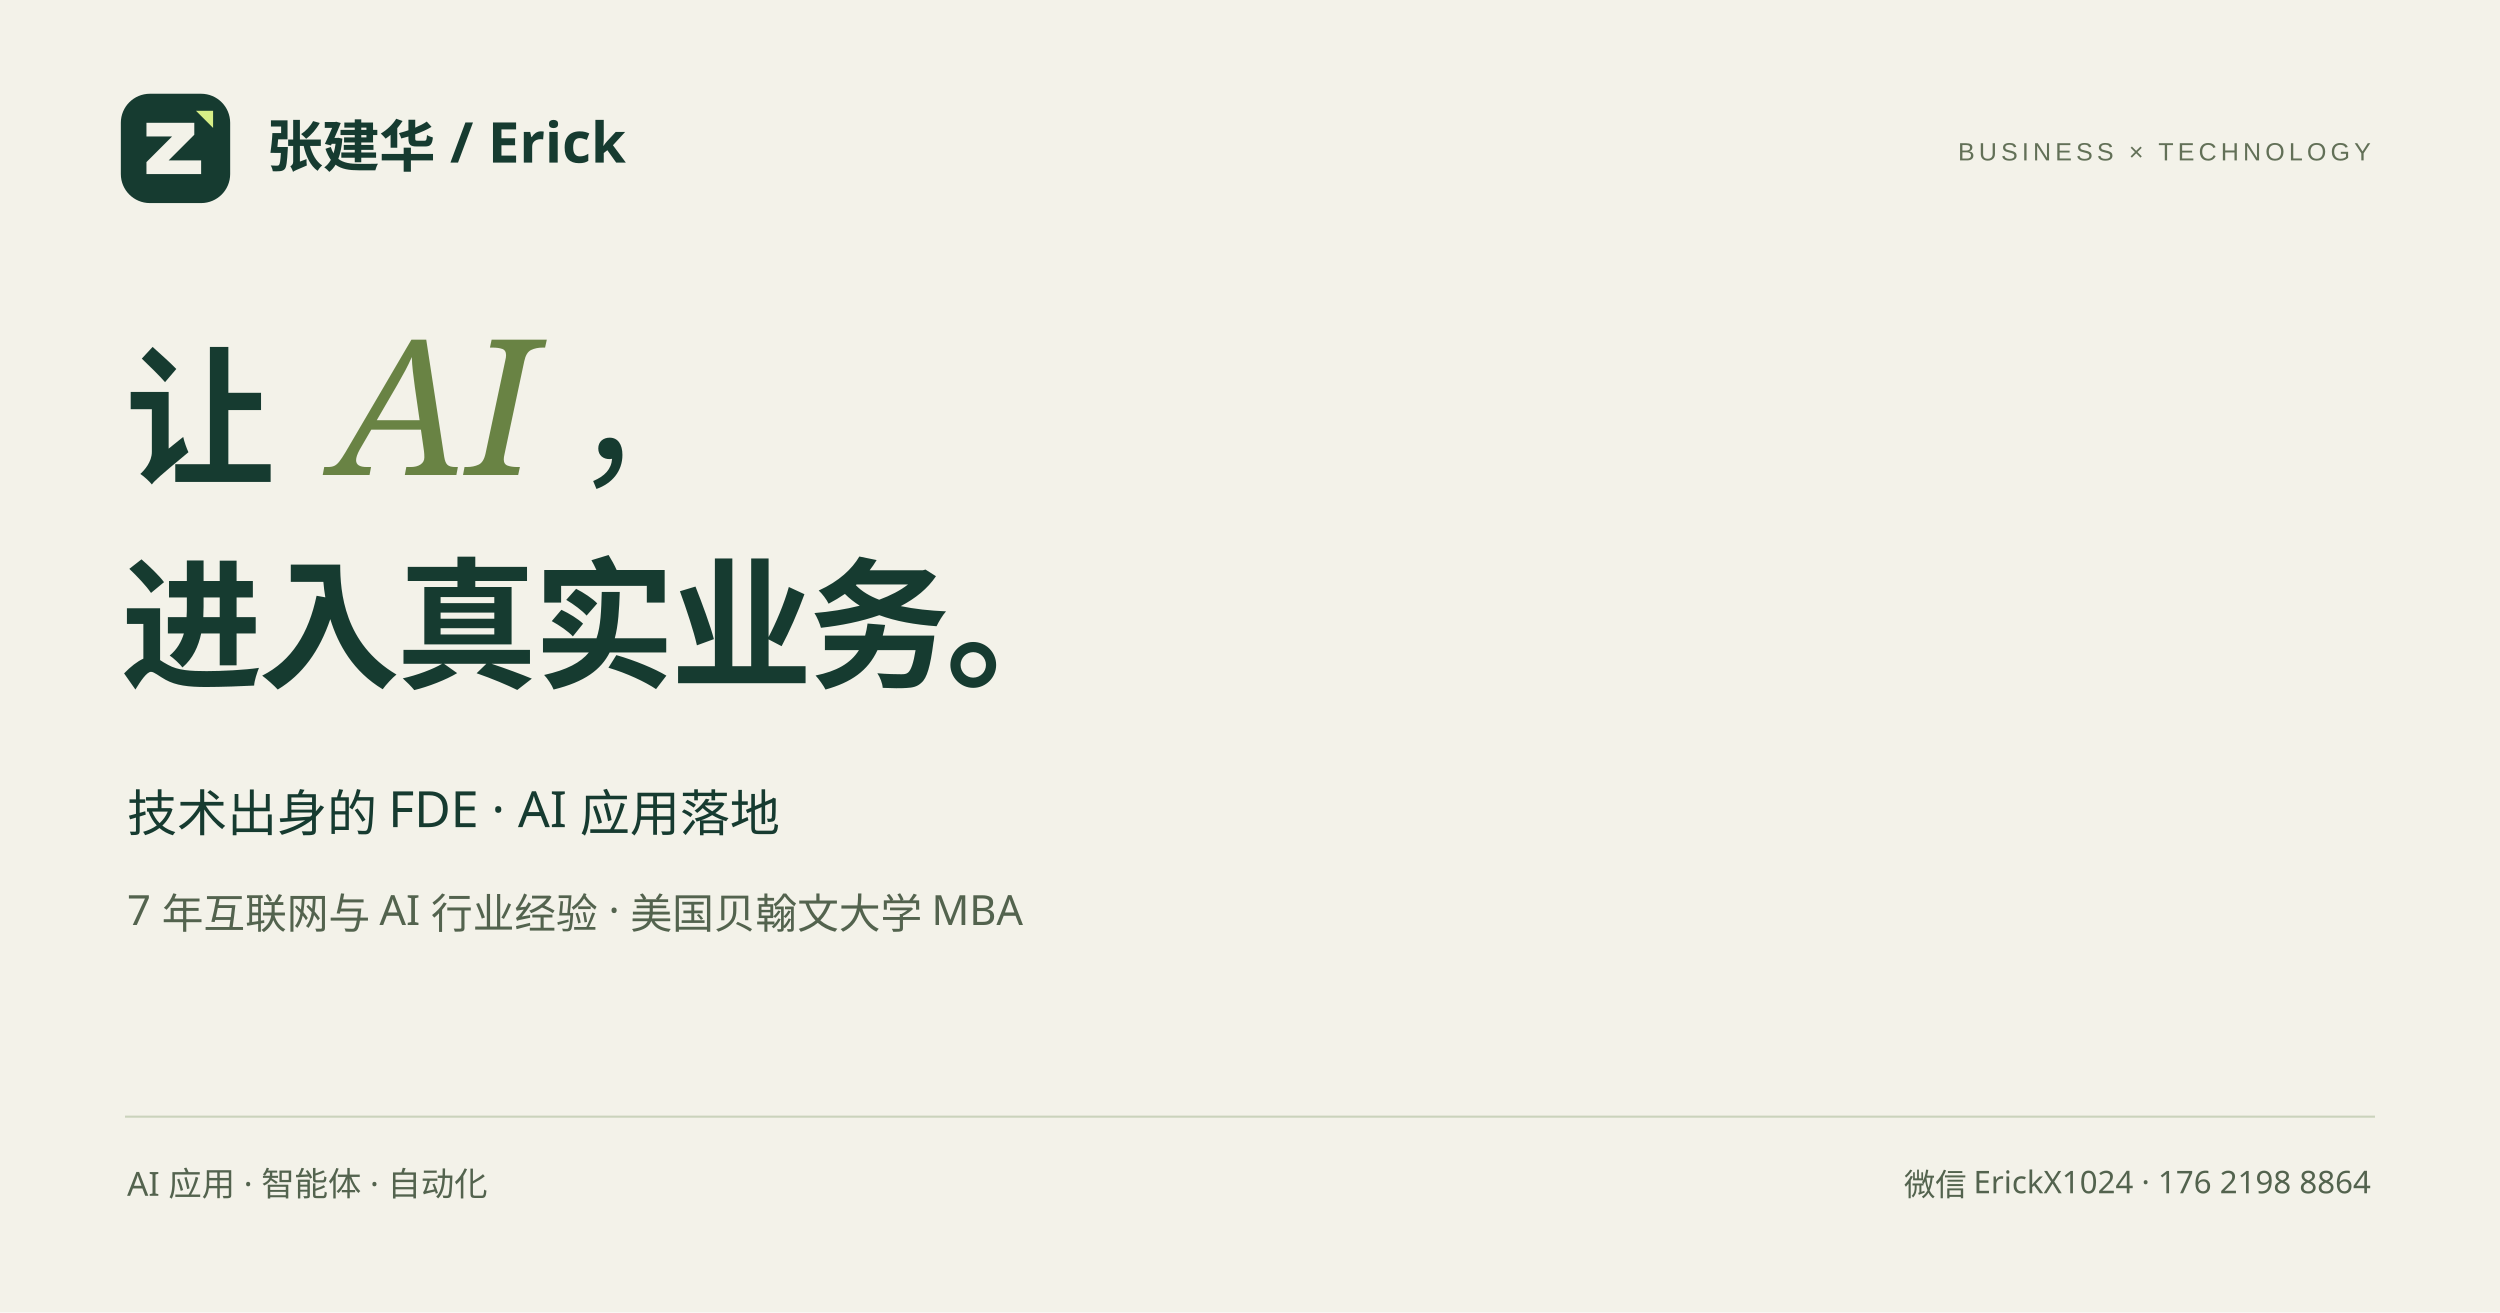
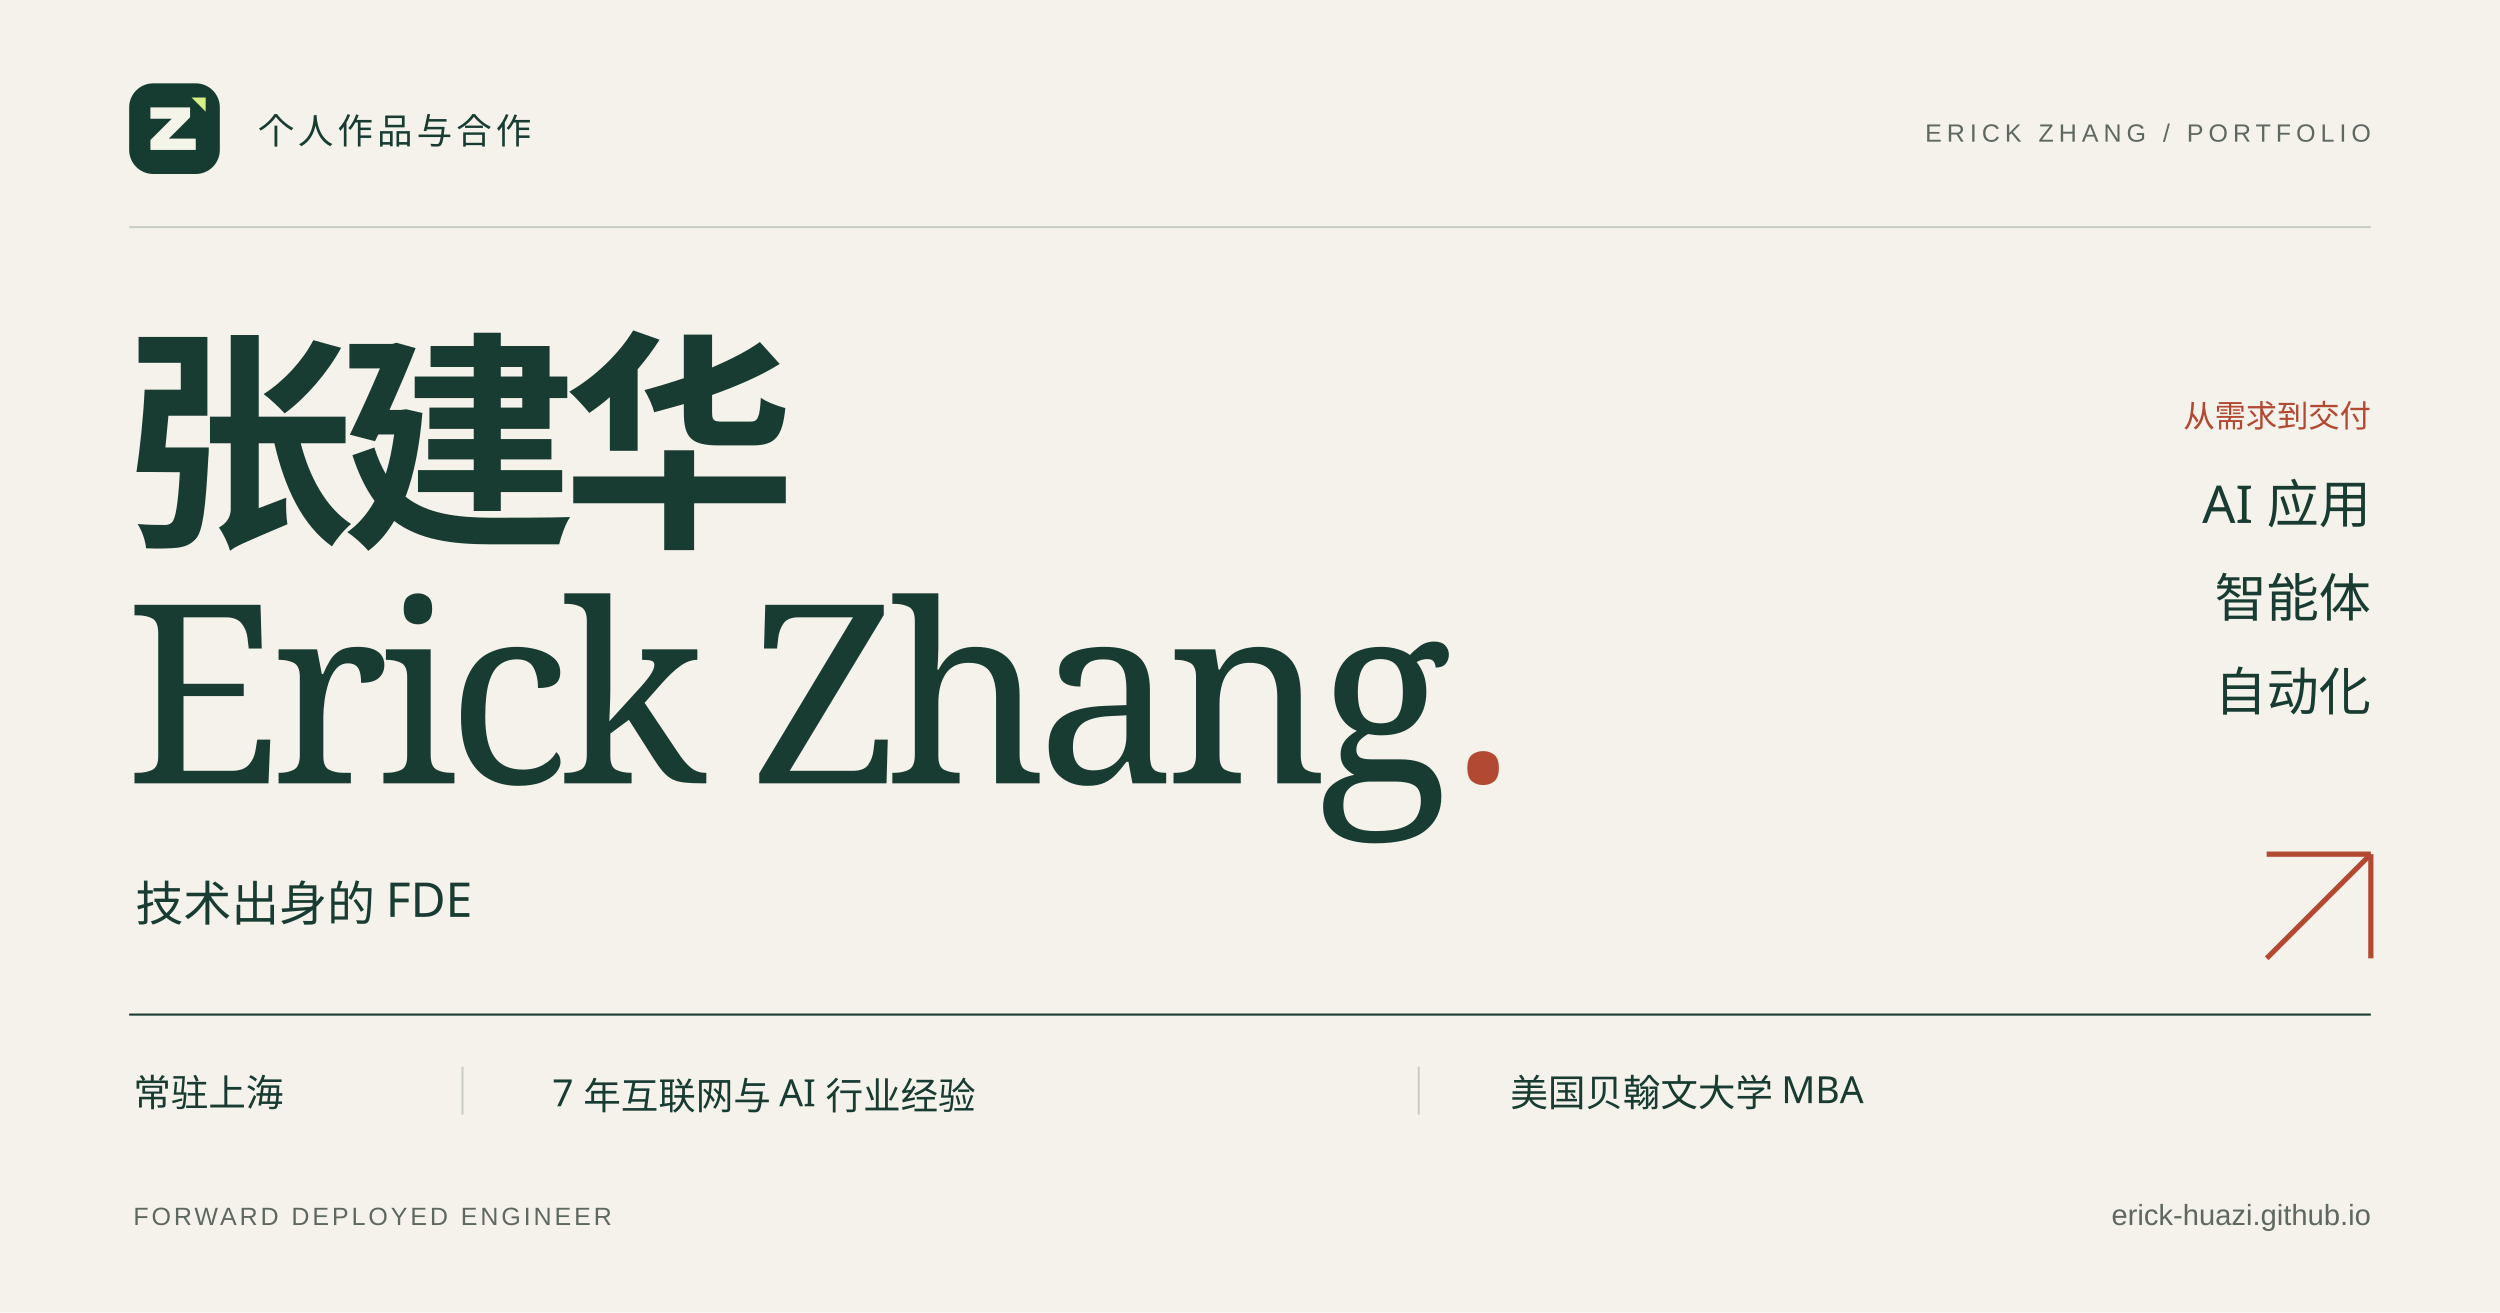
- <svg xmlns="http://www.w3.org/2000/svg" width="1200" height="630" viewBox="0 0 1200 630">
-   <rect width="1200" height="630" fill="#f3f2e9" />
-   <g transform="translate(58 45) scale(.82)">
+ <svg xmlns="http://www.w3.org/2000/svg" width="1200" height="630" viewBox="0 0 1200 630" role="img" aria-labelledby="title desc">
+   <rect width="1200" height="630" fill="#f4f2eb" />
+   <g transform="translate(62 40) scale(.68)">
    <rect width="64" height="64" rx="17" fill="#163b30" />
-     <path d="M15 17H43V24L28 39H47V47H15V40L30 25H15Z" fill="#f3f2e9" />
+     <path d="M15 17H43V24L28 39H47V47H15V40L30 25H15Z" fill="#f5f4e9" />
    <path d="M44 10H54V20Z" fill="#d7ef87" />
  </g>
-   <g fill="#163b30" font-family="Microsoft YaHei, sans-serif">
-     <text x="128" y="80" font-size="27" font-weight="600">张建华 / Erick</text>
-     <text x="60" y="227" font-size="72" font-weight="600">让</text>
-     <text x="160" y="228" font-family="Georgia, serif" font-size="91" font-style="italic" fill="#698344">AI</text>
-     <text x="275" y="227" font-size="72">，</text>
-     <text x="58" y="325" font-size="68" font-weight="600" letter-spacing="-2">进入真实业务。</text>
-     <text x="61" y="399" font-size="24">技术出身的 FDE · AI 应用落地</text>
-     <text x="61" y="444" font-size="20" fill="#53634e">7 年互联网与 AI 行业经验 · 美国贝翰文大学 MBA</text>
-     <text x="61" y="574" font-size="16" fill="#53634e">AI 应用 · 智能体 · 自动化</text>
-     <text x="1138" y="574" text-anchor="end" font-size="15" fill="#53634e">微信 ErickX1024 · 176 2198 8864</text>
+   <text x="124" y="69" fill="#183b32" font-family="Microsoft YaHei, sans-serif" font-size="17" letter-spacing="2">个人作品与合作</text>
+   <text x="1138" y="68" text-anchor="end" fill="#5e6861" font-family="Arial, sans-serif" font-size="12" letter-spacing="2.4">ERICK ZHANG / PORTFOLIO</text>
+   <line x1="62" y1="109" x2="1138" y2="109" stroke="#c9cec5" />
+   <g fill="#183b32">
+     <text x="58" y="254" font-family="Microsoft YaHei, sans-serif" font-size="112" font-weight="600" letter-spacing="-6">张建华</text>
+     <text x="60" y="376" font-family="Georgia, serif" font-size="120" letter-spacing="-5">Erick Zhang<tspan fill="#b24a33">.</tspan>
+     </text>
+     <text x="65" y="442" font-family="Microsoft YaHei, sans-serif" font-size="23">技术出身的 FDE</text>
  </g>
-   <text x="1138" y="77" text-anchor="end" fill="#627057" font-family="Arial,sans-serif" font-size="12" letter-spacing="2">BUSINESS × TECHNOLOGY</text>
-   <line x1="60" y1="536" x2="1140" y2="536" stroke="#cad3bc" />
+   <g font-family="Microsoft YaHei, sans-serif">
+     <text x="1138" y="205" text-anchor="end" fill="#b24a33" font-size="15">从需求到交付</text>
+     <text x="1138" y="251" text-anchor="end" fill="#183b32" font-size="25">AI 应用</text>
+     <text x="1138" y="296" text-anchor="end" fill="#183b32" font-size="25">智能体</text>
+     <text x="1138" y="341" text-anchor="end" fill="#183b32" font-size="25">自动化</text>
+   </g>
+   <path d="M1088 410H1138M1138 410V460M1138 410L1088 460" stroke="#b24a33" stroke-width="2.5" fill="none" />
+   <line x1="62" y1="487" x2="1138" y2="487" stroke="#183b32" />
+   <g fill="#183b32" font-family="Microsoft YaHei, sans-serif" font-size="18">
+     <text x="64" y="531">常驻上海</text>
+     <text x="265" y="531">7 年互联网与 AI 行业经验</text>
+     <text x="725" y="531">美国贝翰文大学 MBA</text>
+   </g>
+   <g stroke="#c9cec5">
+     <line x1="222" y1="512" x2="222" y2="535" />
+     <line x1="681" y1="512" x2="681" y2="535" />
+   </g>
+   <text x="64" y="588" fill="#5e6861" font-family="Arial, sans-serif" font-size="12" letter-spacing="1.4">FORWARD DEPLOYED ENGINEER</text>
+   <text x="1138" y="588" text-anchor="end" fill="#5e6861" font-family="Arial, sans-serif" font-size="14">erick-huazi.github.io</text>
</svg>
